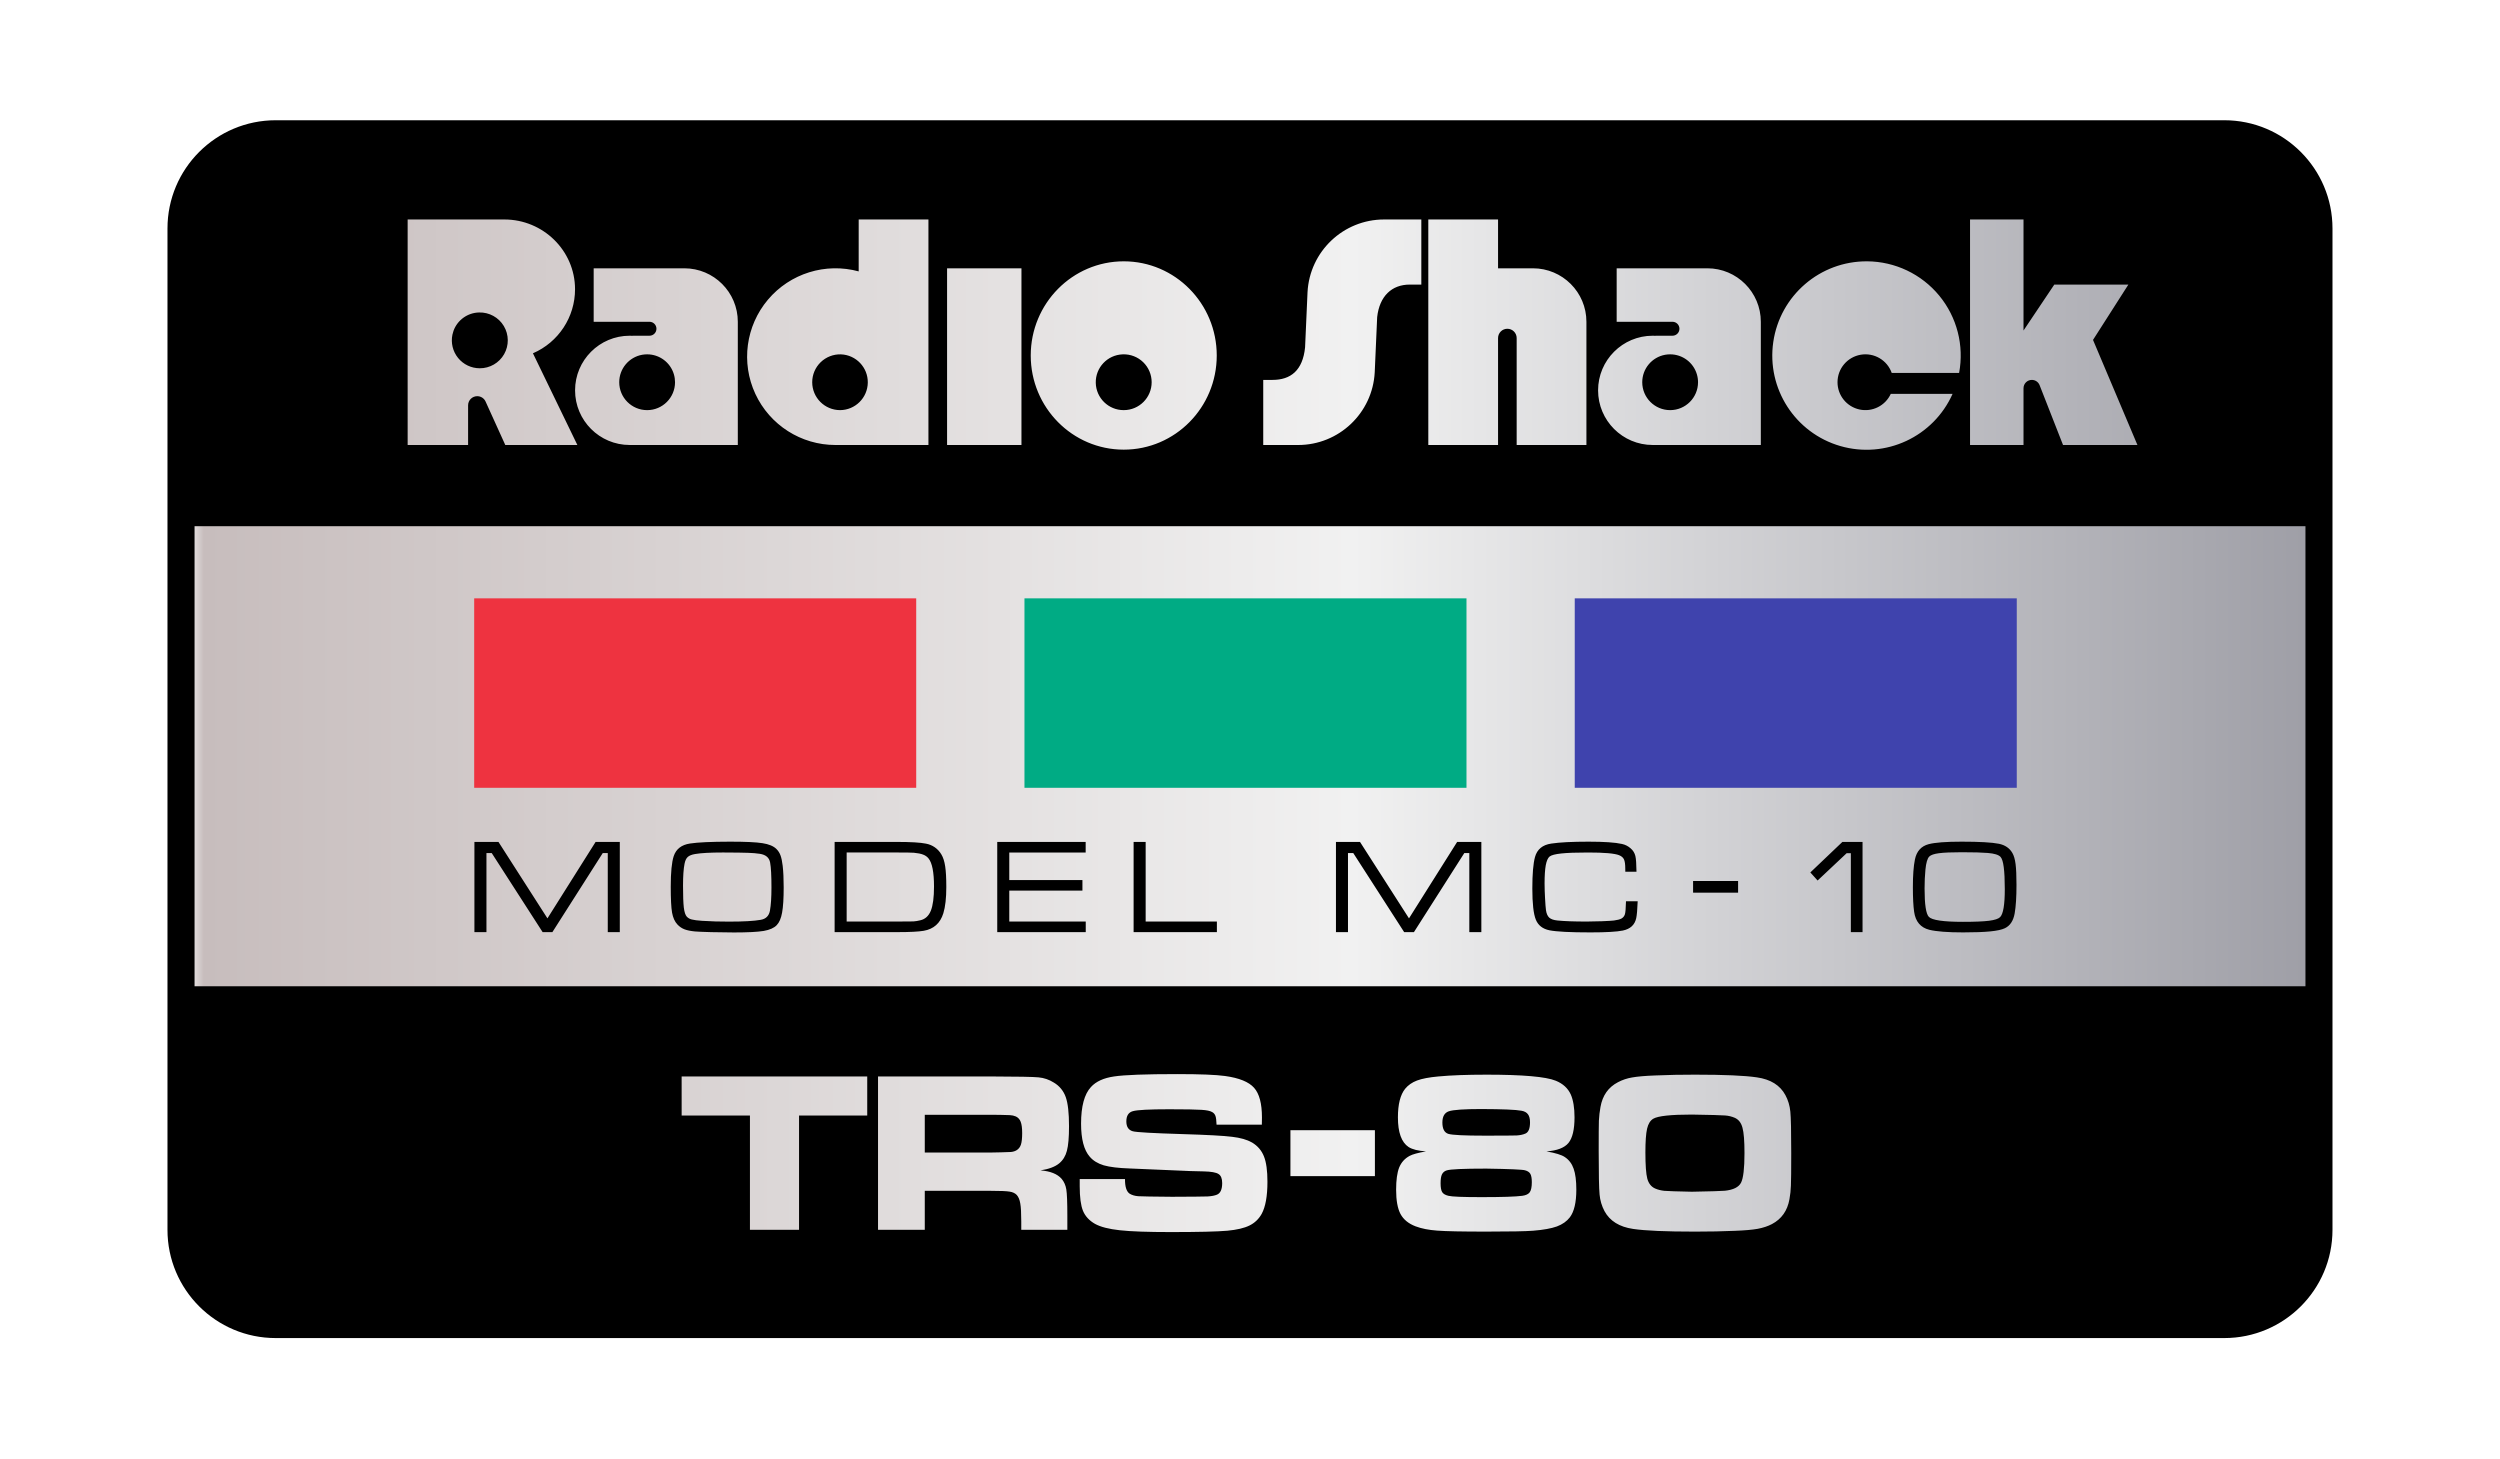
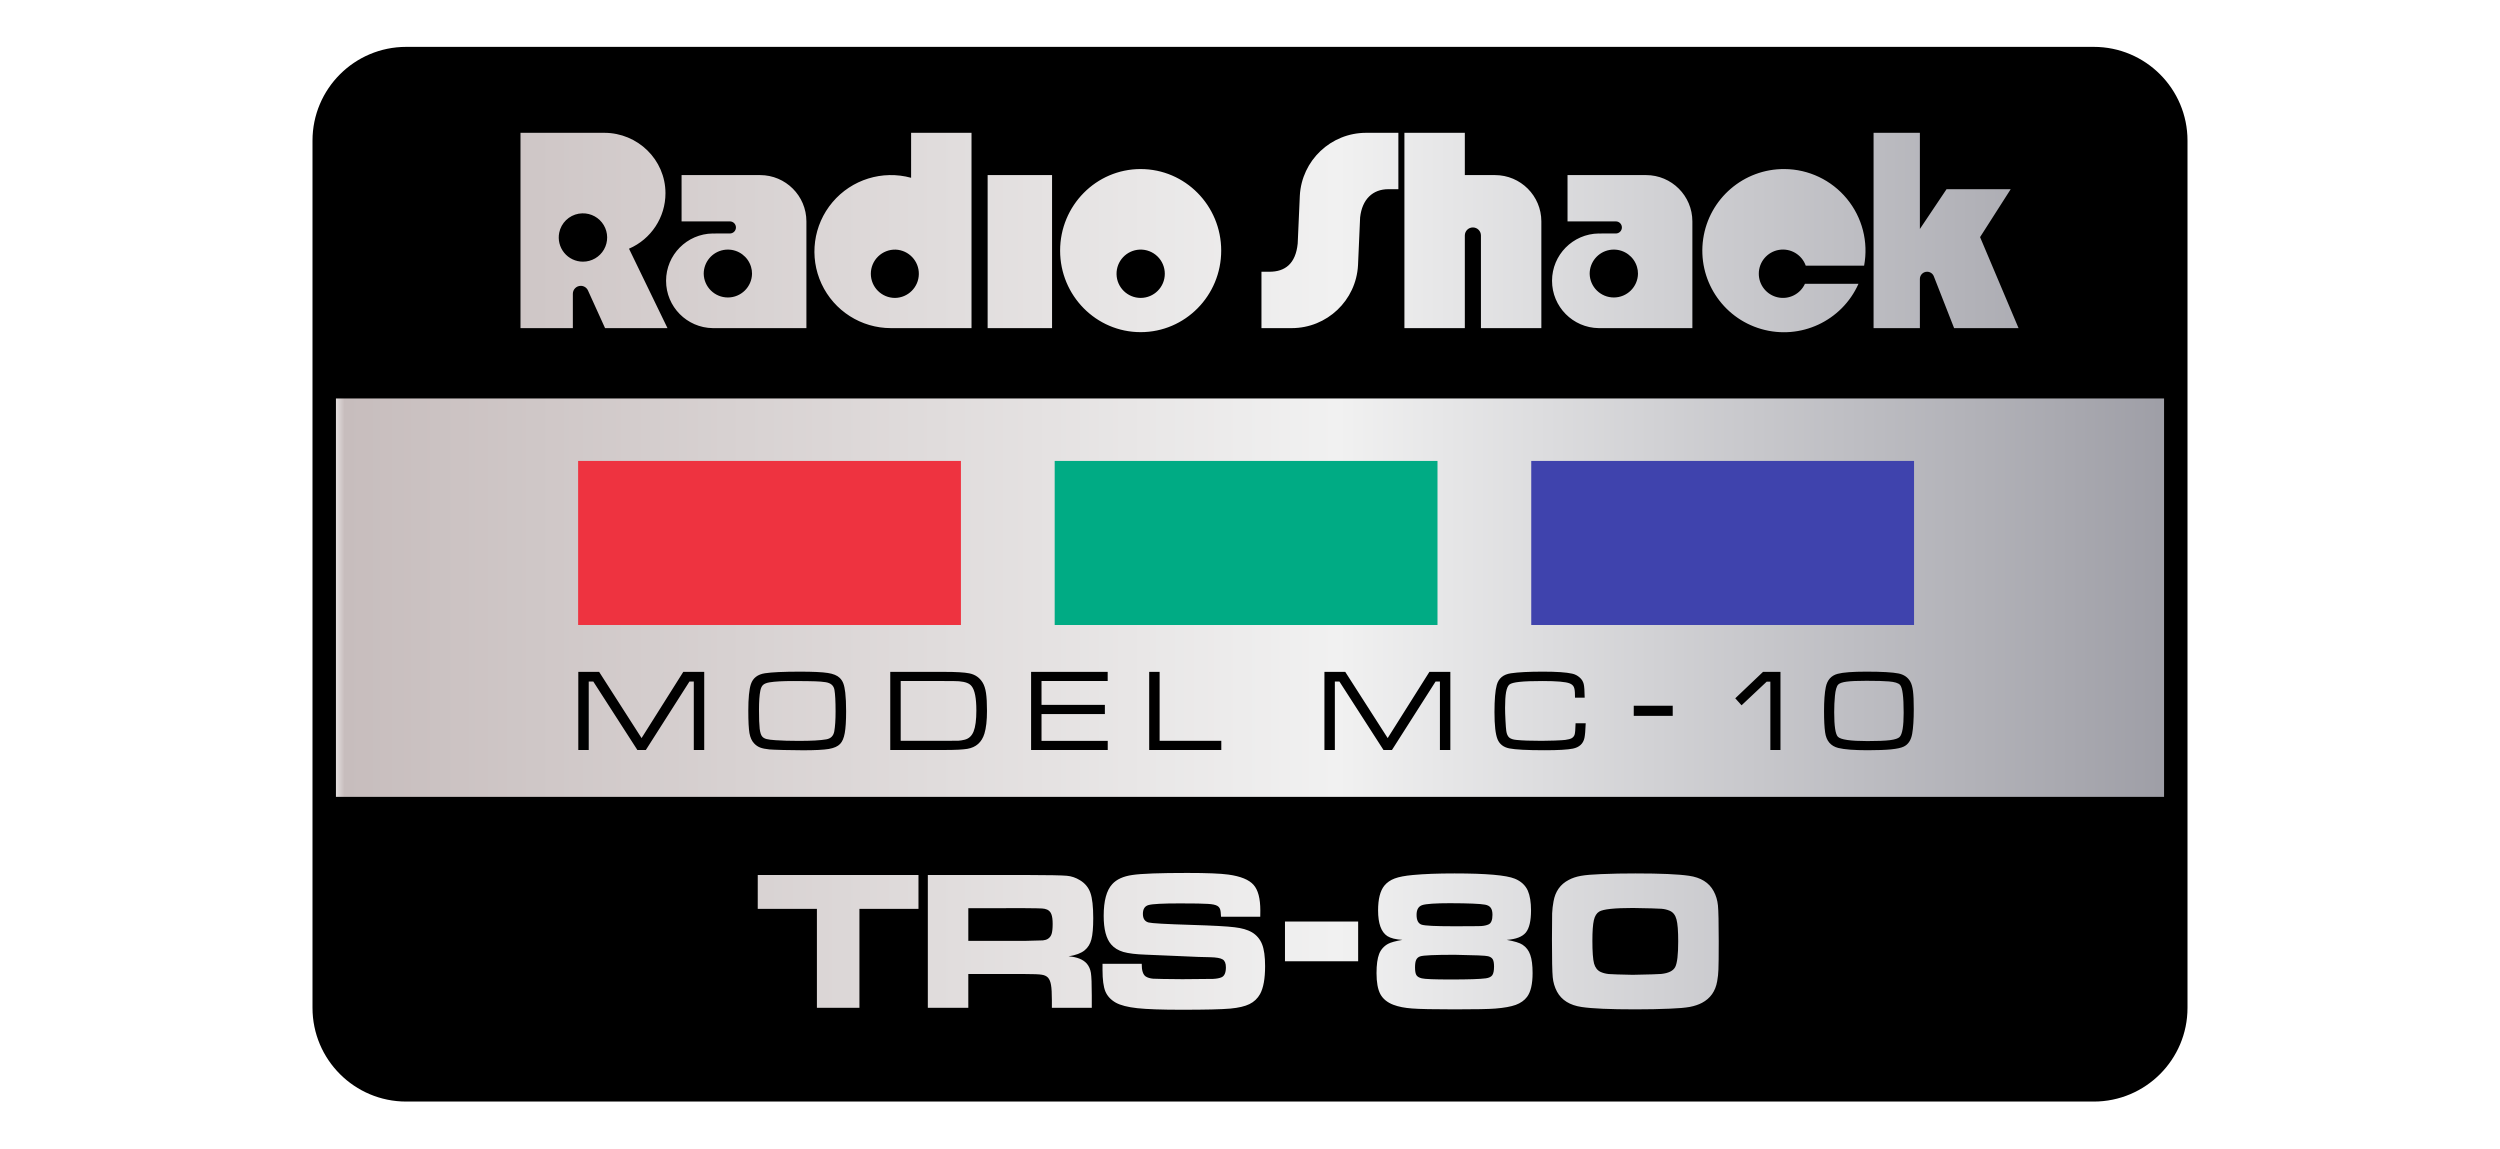
- <svg xmlns="http://www.w3.org/2000/svg" xmlns:xlink="http://www.w3.org/1999/xlink" width="252" height="147" viewBox="0 0 252 147">
+ <svg xmlns="http://www.w3.org/2000/svg" width="320" height="147" viewBox="0 0 320 147">
  <defs>
-     <linearGradient id="b">
-       <stop offset="0" style="stop-color:#b5b5be;stop-opacity:1" />
-       <stop offset="1" style="stop-color:#fff;stop-opacity:1" />
+     <linearGradient id="b" x1="72.5" x2="72.5" y1="-250" gradientTransform="matrix(0 .81934 -.94336 0 41.98 14.053)" gradientUnits="userSpaceOnUse">
+       <stop offset="0" stop-color="#9e9ea6" />
+       <stop offset=".452" stop-color="#f1f1f1" />
+       <stop offset=".991" stop-color="#c7bdbd" />
+       <stop offset="1" stop-color="#fff" />
    </linearGradient>
-     <linearGradient id="a">
-       <stop offset="0" style="stop-color:#9e9ea6;stop-opacity:1" />
-       <stop offset=".452" style="stop-color:#f1f1f1;stop-opacity:1" />
-       <stop offset=".991" style="stop-color:#c7bdbd;stop-opacity:1" />
-       <stop offset="1" style="stop-color:#fff;stop-opacity:1" />
+     <linearGradient id="a" x1="72.501" x2="72.501" y1="-251" y2="1" gradientTransform="matrix(0 .81934 -.94336 0 41.98 14.053)" gradientUnits="userSpaceOnUse">
+       <stop offset="0" stop-color="#b5b5be" />
+       <stop offset="1" stop-color="#fff" />
    </linearGradient>
-     <linearGradient xlink:href="#a" id="d" x1="72.5" x2="72.5" y1="-250" y2="0" gradientTransform="matrix(0 .72676 -.85906 0 18.599 20.888)" gradientUnits="userSpaceOnUse" />
-     <linearGradient xlink:href="#b" id="c" x1="72.501" x2="72.501" y1="-251.003" y2="1" gradientTransform="matrix(0 .72676 -.85906 0 18.599 20.888)" gradientUnits="userSpaceOnUse" />
  </defs>
-   <path d="M234.225 20.162v106.835H17.74V20.162Z" style="display:inline;fill:url(#c);stroke:none;stroke-width:.79;stroke-opacity:1" />
-   <path d="m233.366 20.888-.003 105.382H18.6V20.888Z" style="fill:url(#d);stroke:none;stroke-width:.79;stroke-opacity:1" />
-   <path d="M27.794 12.121a10.91 10.91 0 0 0-10.912 10.912v100.933a10.91 10.91 0 0 0 10.912 10.911h196.41a10.91 10.91 0 0 0 10.911-10.911V23.033a10.91 10.91 0 0 0-10.911-10.912zM41.09 22.123h9.753c3.894 0 7.116 3.128 7.121 7.023a7.03 7.03 0 0 1-4.244 6.466l4.479 9.244h-7.266l-1.987-4.38a.92.92 0 0 0-.84-.541.923.923 0 0 0-.922.922v3.999h-6.093zm45.466 0h7.03v22.733h-9.375a8.906 8.906 0 1 1 2.344-17.499zm52.965 0h3.749v6.563h-1.17c-1.813 0-3.048 1.17-3.282 3.28 0 0-.238 5.43-.246 5.566a7.733 7.733 0 0 1-7.722 7.324h-3.516v-6.562h.938c1.812 0 3.046-.937 3.28-3.28l.247-5.566a7.733 7.733 0 0 1 7.722-7.325m4.452 0h7.031v4.922h3.517a5.39 5.39 0 0 1 5.39 5.39v12.42h-7.031V34.077a.938.938 0 0 0-1.876 0v10.78h-7.03zm54.607 0h5.39v11.193l3.103-4.63h7.468l-3.565 5.577 4.478 10.593h-7.5l-1.425-3.637-.936-2.39a.84.84 0 0 0-.783-.535.84.84 0 0 0-.84.84v5.722h-5.39zm-85.306 4.218c5.177 0 9.374 4.251 9.374 9.493 0 5.241-4.196 9.491-9.374 9.491-5.177 0-9.376-4.249-9.376-9.491 0-5.243 4.199-9.493 9.376-9.493m74.934 0a9.497 9.497 0 0 1 9.27 11.25h-6.792a2.813 2.813 0 0 0-5.465.937 2.813 2.813 0 0 0 5.37 1.172h6.23a9.497 9.497 0 1 1-8.613-13.358Zm-128.366.704h9.139a5.39 5.39 0 0 1 5.39 5.39v12.42H63.474a5.507 5.507 0 0 1 0-11.014q.154 0 .305.01v-.002l-.001-.002v-.006h1.689a.703.703 0 0 0 0-1.406h-5.625zm35.623 0h7.498v17.811h-7.498zm67.495 0h9.14a5.39 5.39 0 0 1 5.391 5.39v12.42h-10.897a5.507 5.507 0 0 1 0-11.014q.154 0 .305.01l-.002-.002v-.002l-.002-.002v-.004h1.69a.703.703 0 0 0 0-1.406h-5.625zM48.296 31.497a2.81 2.81 0 0 0-2.582 1.849 3 3 0 0 0-.11.39 2.814 2.814 0 0 0 2.754 3.386 2.813 2.813 0 1 0-.06-5.625zm16.936 4.22a3 3 0 0 0-.494.042 2.814 2.814 0 0 0-2.32 2.77 2.812 2.812 0 0 0 5.625 0 2.8 2.8 0 0 0-.117-.807 2.81 2.81 0 0 0-2.694-2.005m47.96 0-.033.002a2.812 2.812 0 0 0 .117 5.622 2.813 2.813 0 0 0 2.811-2.813 2.81 2.81 0 0 0-2.895-2.811m55.157 0a3 3 0 0 0-.494.042 2.814 2.814 0 0 0-2.317 2.77 2.812 2.812 0 0 0 5.624 0 2.8 2.8 0 0 0-.119-.807 2.81 2.81 0 0 0-2.694-2.005m-83.583.002a2.81 2.81 0 0 0-2.895 2.81 2.813 2.813 0 0 0 2.811 2.812 2.812 2.812 0 0 0 .084-5.622M19.612 53.04H232.39v46.375H19.612Zm99.087 55.23q3.409 0 4.79.191 2.13.296 2.923 1.19.793.884.792 2.99 0 .192-.01.726h-4.565q-.023-.646-.113-.885a.7.7 0 0 0-.329-.385q-.306-.181-1.076-.226-.77-.056-3.26-.057-3.001 0-3.66.192-.656.182-.656 1.032 0 .816.657.996.543.148 4.994.283 3.749.113 5.006.272 1.269.147 2.016.577.85.51 1.2 1.405.351.882.35 2.548 0 2.185-.587 3.25-.442.782-1.234 1.167-.782.385-2.21.52-1.529.136-5.695.137-3.489 0-5.153-.183-1.665-.18-2.504-.645-.872-.498-1.21-1.314-.33-.815-.33-2.48v-.724h4.565q-.011 1.145.463 1.473.34.214.872.259.544.034 3.398.057 2.99-.011 3.59-.034.6-.034.95-.181.522-.216.523-1.167 0-.69-.375-.916-.362-.238-1.495-.262-.87 0-3.69-.134-2.889-.137-3.76-.16-1.7-.057-2.616-.316-.906-.272-1.416-.872-.872-.998-.872-3.33 0-2.617.996-3.693.759-.837 2.332-1.064 1.575-.238 6.4-.238zm31.112.056q5.525 0 7.01.611 1.087.443 1.517 1.394.374.861.374 2.298 0 1.836-.612 2.583-.611.735-2.218.849 1.358.237 1.845.566.634.42.895 1.178.272.758.272 2.118-.001 1.913-.647 2.775-.464.611-1.312.928-.85.306-2.39.43-1.133.09-4.734.09-3.646 0-4.939-.1-1.29-.092-2.184-.432-1.066-.407-1.519-1.245-.44-.838-.44-2.445 0-1.451.305-2.233.318-.78 1.053-1.177.465-.249 1.654-.453-1.19-.08-1.756-.442-1.076-.713-1.075-2.99 0-1.97.725-2.877.453-.554 1.2-.836.748-.283 2.15-.409 1.916-.18 4.826-.18zm21.04 0q4.418 0 6.241.272 2.073.295 2.876 1.79.407.748.499 1.664.09.918.09 4.18 0 2.558-.033 3.272a9 9 0 0 1-.148 1.382q-.306 1.733-1.767 2.503-.6.316-1.426.475-.815.147-2.321.203-1.811.08-3.998.08-4.428 0-6.251-.272-2.073-.306-2.878-1.788a4.4 4.4 0 0 1-.497-1.677q-.09-.928-.09-4.383-.001-2.355.02-3.058.036-.714.16-1.382.305-1.745 1.766-2.502a4.7 4.7 0 0 1 1.415-.476q.828-.147 2.334-.203a91 91 0 0 1 4.008-.08m-102.142.181h18.708v3.941h-6.873v11.518h-4.95v-11.518H68.71zm19.796 0h11.382q4.009.011 4.8.091a3.45 3.45 0 0 1 1.53.52 2.73 2.73 0 0 1 1.211 1.473q.33.928.329 2.934 0 1.687-.215 2.479-.204.792-.782 1.268-.621.51-1.879.703 1.485.113 2.13.85.373.442.474 1.075.102.623.103 2.627v1.439h-4.644v-.826q0-1.29-.101-1.835-.09-.555-.352-.85-.26-.272-.725-.34-.452-.079-1.912-.08h-6.637v3.93h-4.712zm60.828 3.284q-2.64 0-3.296.228-.645.225-.645 1.13 0 .952.6 1.145.6.18 3.646.18 2.696.001 3.24-.02.542-.035.893-.194.454-.204.455-1.12 0-.544-.205-.816-.203-.284-.657-.362-.837-.16-4.031-.17m21.234.556q-3.216 0-3.918.42-.453.27-.623 1.006-.17.737-.17 2.39 0 1.915.193 2.65.204.725.781.984.408.181.93.238.53.045 2.784.091 2.888-.056 3.33-.101 1.268-.136 1.62-.805.35-.68.35-2.989 0-1.834-.203-2.559-.193-.736-.77-.996a3 3 0 0 0-.987-.238q-.542-.045-3.317-.09m-77.35.021v3.806h6.625a69 69 0 0 0 2.062-.056q.34-.034.577-.182.306-.192.43-.566.124-.385.124-1.154 0-.759-.147-1.134a.94.94 0 0 0-.487-.543 1.7 1.7 0 0 0-.6-.135 50 50 0 0 0-1.97-.036zm36.858 1.553h8.515v4.631h-8.515zm19.734 3.873q-3.454 0-3.987.181a.76.76 0 0 0-.476.407q-.135.284-.135.884 0 .634.158.894.159.26.624.374.52.136 3.363.135 3.091 0 4.1-.135.543-.078.747-.362.204-.295.204-1.009 0-.577-.147-.838-.148-.26-.544-.362-.373-.113-3.907-.169" style="display:inline;stroke-width:.909" />
-   <path fill="#3f43ad" d="M158.734 60.314h44.556V79.41h-44.556Z" style="display:inline;stroke-width:.909" />
-   <path fill="#00ab84" d="M103.266 60.314h44.556V79.41h-44.556z" style="display:inline;stroke-width:.909" />
-   <path fill="#ee3340" d="M47.798 60.314h44.556V79.41H47.798Z" style="display:inline;stroke-width:.909" />
-   <path d="M73.573 84.84q-2.838.006-4.017.186-1.286.193-1.645 1.272-.3.913-.3 3.085 0 1.838.133 2.61.139.773.545 1.2.307.326.7.479.393.154 1.073.22.394.033 1.639.068a86 86 0 0 0 2.279.032q2.085 0 2.998-.153.917-.16 1.317-.586.387-.4.54-1.26.16-.865.16-2.545 0-1.312-.1-2.172-.08-.679-.22-1.051a1.74 1.74 0 0 0-.419-.654q-.44-.431-1.4-.579-.951-.153-3.283-.152m86.548 0q-2.471 0-3.75.192-1.326.193-1.645 1.36-.267.984-.267 3.163 0 2.285.354 3.15.353.861 1.371 1.068 1.073.213 4.124.213 2.352 0 3.271-.186 1.132-.234 1.352-1.247.1-.466.147-1.705H163.9q-.027 1.086-.114 1.325a.73.73 0 0 1-.339.414q-.246.133-.753.199-.26.034-1.213.074-.945.032-1.53.032-1.92 0-2.953-.106-.566-.053-.833-.286-.259-.24-.332-.766-.046-.334-.094-1.22a29 29 0 0 1-.046-1.446q0-1.185.119-1.85.127-.666.387-.88.273-.212 1.172-.307.9-.099 2.691-.099 2.472 0 3.145.273.367.147.492.427.128.273.128.925 0 .08.005.313h1.126q-.014-1.185-.114-1.592a1.43 1.43 0 0 0-.472-.76 1.9 1.9 0 0 0-.872-.446q-1.02-.232-3.378-.232zm37.613 0q-2.365 0-3.325.252-1.132.3-1.385 1.545-.207 1.005-.206 2.8 0 1.59.126 2.47.207 1.485 1.54 1.818 1.072.26 3.402.261 1.725 0 2.74-.101 1.011-.1 1.464-.32.786-.372.986-1.484.186-1.046.186-2.885 0-1.38-.092-2.099-.093-.725-.32-1.112-.426-.739-1.358-.932-1.066-.213-3.758-.213m-149.913.026v9.092h1.213V85.99h.533l5.129 7.967h.985l5.076-7.967h.506v7.967h1.213v-9.092h-2.438l-4.856 7.706-4.937-7.706Zm36.309 0v9.092h6.368q1.819 0 2.604-.133 1.52-.26 1.986-1.766.3-.978.3-2.65 0-1.338-.114-2.085-.113-.753-.385-1.2a2.26 2.26 0 0 0-1.553-1.085q-.846-.174-2.932-.173zm16.392 0v9.092l8.921.002v-1.068h-7.708v-3.117h7.374V88.71h-7.374v-2.778h7.7v-1.066zm13.746 0v9.092h8.394v-1.066h-7.18v-8.026zm20.396 0v9.092h1.213V85.99h.533l5.129 7.967h.986l5.076-7.967h.506v7.967h1.213v-9.092h-2.439l-4.855 7.706-4.938-7.706zm51.048 0-3.23 3.076.733.814 2.925-2.751h.426v7.953h1.178v-9.092zm12.068 1.04q1.74 0 2.579.072 1.005.08 1.298.4.22.247.32 1.033.105.786.106 2.219 0 2.344-.472 2.816-.253.255-1.12.368-.859.107-2.631.107-2.951 0-3.43-.501-.432-.44-.433-2.858 0-.998.087-1.91.1-1.02.385-1.313.248-.24.974-.334.732-.1 2.337-.1m-124.907.026q1.879.007 2.538.034.66.02 1.186.1.9.139 1.032.885.135.733.134 2.524 0 1.466-.153 2.32-.147.792-.933.925-1 .18-3.198.18a40 40 0 0 1-2.71-.08q-.707-.047-1.034-.134a1 1 0 0 1-.5-.279q-.22-.233-.306-.92-.08-.693-.08-2.198 0-1.466.154-2.226.093-.472.32-.678.233-.214.753-.3.892-.153 2.797-.153m12.47 0h5.042q1.392 0 1.738.027.587.052.926.186.34.126.547.386.552.679.552 2.825 0 1.651-.32 2.444-.319.792-1.058.966-.38.093-.7.114-.313.013-1.625.012h-5.102zm85.32 2.874v1.179h4.537v-1.18z" style="font-variant-ligatures:normal;font-variant-position:normal;font-variant-caps:normal;font-variant-numeric:normal;font-variant-alternates:normal;font-feature-settings:normal;text-indent:0;text-decoration-line:none;text-decoration-style:solid;text-decoration-color:#000;text-transform:none;text-orientation:mixed;white-space:normal;shape-padding:0;display:inline;stroke-width:.909;paint-order:normal" />
+   <path fill="url(#a)" d="M278.765 13.234v120.444H41.035V13.234Z" style="display:inline;fill:url(#a);stroke-width:.879" />
+   <path fill="url(#b)" d="m277.822 14.053-.003 118.806H41.976V14.053Z" style="display:inline;fill:url(#b);stroke-width:.879" />
+   <path d="M52 6a12 12 0 0 0-12 12v111a12 12 0 0 0 12 12h216a12 12 0 0 0 12-12V18a12 12 0 0 0-12-12zm14.623 11h10.725c4.283 0 7.827 3.44 7.832 7.723a7.73 7.73 0 0 1-4.668 7.11L85.438 42h-7.99l-2.186-4.817a1.01 1.01 0 0 0-.924-.595 1.015 1.015 0 0 0-1.013 1.013V42h-6.702zm49.999 0h7.732v25h-10.31a9.795 9.795 0 1 1 2.577-19.244zm58.247 0h4.123v7.217h-1.287c-1.993 0-3.352 1.287-3.61 3.607 0 0-.261 5.971-.269 6.121A8.505 8.505 0 0 1 165.334 42h-3.867v-7.217h1.03c1.994 0 3.35-1.03 3.608-3.608 0 0 .264-5.971.272-6.12A8.505 8.505 0 0 1 174.869 17m4.896 0h7.733v5.412h3.867a5.93 5.93 0 0 1 5.928 5.928V42h-7.733V30.143a1.031 1.031 0 0 0-2.062 0V42h-7.733zm60.052 0h5.928v12.309l3.412-5.092h8.213l-3.92 6.133L258.374 42h-8.248l-1.566-4-1.03-2.629a.92.92 0 0 0-.861-.588.924.924 0 0 0-.924.924V42h-5.928zm-93.813 4.639c5.694 0 10.31 4.674 10.31 10.439s-4.616 10.437-10.31 10.437c-5.693 0-10.31-4.672-10.31-10.437 0-5.766 4.617-10.44 10.31-10.44m82.407 0a10.444 10.444 0 0 1 10.195 12.37h-7.47a3.093 3.093 0 0 0-6.01 1.032 3.094 3.094 0 0 0 5.906 1.289h6.852a10.444 10.444 0 1 1-9.473-14.691m-141.17.773h10.051a5.93 5.93 0 0 1 5.928 5.928V42H91.236a6.057 6.057 0 0 1 0-12.113q.17 0 .336.01v-.003l-.002-.002v-.006h1.857a.773.773 0 0 0 0-1.547h-6.185zm39.176 0h8.246V42h-8.246zm74.226 0h10.053a5.93 5.93 0 0 1 5.928 5.928V42H204.64a6.057 6.057 0 0 1 0-12.113q.17 0 .336.01l-.002-.003v-.002l-.002-.002v-.004h1.857a.773.773 0 0 0 0-1.547h-6.185zm-126.1 4.896a3.09 3.09 0 0 0-2.84 2.034 3 3 0 0 0-.12.43 3.095 3.095 0 0 0 3.029 3.722 3.093 3.093 0 1 0-.067-6.185zm18.625 4.64a3 3 0 0 0-.543.048 3.095 3.095 0 0 0-2.55 3.045 3.093 3.093 0 0 0 6.185 0 3 3 0 0 0-.129-.887 3.09 3.09 0 0 0-2.963-2.205zm52.743 0-.037.003a3.093 3.093 0 0 0 .13 6.183 3.093 3.093 0 0 0 3.091-3.093 3.093 3.093 0 0 0-3.184-3.092zm60.657 0a3 3 0 0 0-.543.048 3.095 3.095 0 0 0-2.548 3.045 3.093 3.093 0 0 0 6.185 0 3 3 0 0 0-.13-.887 3.09 3.09 0 0 0-2.964-2.205m-91.919.003a3.093 3.093 0 0 0-3.183 3.09 3.093 3.093 0 0 0 3.092 3.093 3.093 3.093 0 0 0 .091-6.183M43 51h234v50.999H43zm108.97 60.737q3.748 0 5.267.21 2.342.325 3.215 1.31.87.97.87 3.286.001.214-.01.8h-5.02q-.026-.712-.125-.973a.78.78 0 0 0-.362-.424q-.337-.199-1.183-.248-.847-.063-3.586-.063-3.3 0-4.023.211-.723.2-.723 1.135 0 .897.723 1.096.597.161 5.492.31 4.123.125 5.505.3 1.396.16 2.217.634a3.07 3.07 0 0 1 1.32 1.545q.386.971.385 2.802.001 2.404-.646 3.575a3.07 3.07 0 0 1-1.358 1.283q-.859.423-2.43.572-1.68.15-6.263.15-3.835-.001-5.666-.2-1.832-.2-2.754-.71-.959-.548-1.332-1.445-.36-.896-.361-2.727v-.796h5.02q-.014 1.257.51 1.619.373.236.958.285.598.038 3.736.062 3.289-.012 3.95-.037.659-.037 1.045-.199.573-.237.574-1.283 0-.76-.412-1.008-.4-.261-1.645-.287-.959 0-4.058-.149-3.177-.15-4.135-.175-1.869-.062-2.877-.348-.996-.3-1.557-.959-.96-1.096-.959-3.662 0-2.877 1.096-4.06.834-.922 2.564-1.17 1.731-.262 7.037-.262m34.214.062q6.078 0 7.71.672 1.194.487 1.667 1.533.411.946.412 2.528 0 2.018-.673 2.84-.672.81-2.44.933 1.494.261 2.03.623.697.46.984 1.295.3.835.299 2.33 0 2.105-.711 3.05-.509.674-1.444 1.022-.934.337-2.629.473-1.244.1-5.205.1-4.01 0-5.431-.112-1.42-.1-2.402-.474-1.171-.449-1.67-1.37-.486-.92-.485-2.689 0-1.595.336-2.455a2.5 2.5 0 0 1 1.159-1.295q.51-.273 1.818-.498-1.309-.087-1.932-.486-1.181-.784-1.181-3.287 0-2.168.797-3.164.498-.61 1.32-.92.822-.312 2.365-.45 2.105-.198 5.307-.199zm23.14 0q4.857 0 6.863.3 2.278.323 3.162 1.968.448.822.549 1.83.1 1.01.1 4.596 0 2.814-.038 3.6-.025.77-.162 1.519-.336 1.905-1.943 2.752-.66.349-1.569.523-.896.161-2.553.223-1.993.088-4.396.088-4.87 0-6.875-.3-2.28-.334-3.164-1.966a4.9 4.9 0 0 1-.547-1.844q-.1-1.021-.1-4.82 0-2.59.024-3.363.038-.785.176-1.52.335-1.917 1.941-2.752.66-.36 1.557-.523.91-.161 2.566-.223a100 100 0 0 1 4.408-.088m-112.33.2h20.573v4.334h-7.558v12.666h-5.443v-12.666h-7.573zm21.77 0h12.517q4.409.012 5.28.1.871.074 1.681.571.971.585 1.332 1.62.362 1.021.362 3.226 0 1.856-.237 2.727-.225.871-.86 1.394-.684.561-2.066.774 1.632.124 2.342.933.41.486.522 1.184.112.684.113 2.889v1.582h-5.107v-.909q0-1.42-.112-2.017-.1-.611-.386-.936-.287-.299-.797-.373-.498-.088-2.104-.088h-7.299v4.322h-5.181zm66.893 3.61q-2.901.001-3.625.25-.71.249-.709 1.245 0 1.046.66 1.258.66.2 4.01.199 2.964 0 3.563-.023.597-.038.982-.213.499-.224.5-1.233 0-.597-.224-.896-.224-.311-.723-.399-.921-.174-4.434-.187m23.352.612q-3.536 0-4.308.461-.498.299-.686 1.108-.186.81-.187 2.628 0 2.106.213 2.914.225.797.859 1.083.449.199 1.022.261.584.05 3.062.1 3.176-.062 3.662-.112 1.395-.15 1.781-.884.386-.747.385-3.287.001-2.017-.223-2.815-.211-.81-.847-1.095a3.3 3.3 0 0 0-1.084-.262q-.598-.05-3.649-.1m-85.063.024v4.185h7.286a76 76 0 0 0 2.267-.062q.374-.038.635-.2a1.13 1.13 0 0 0 .473-.623q.135-.423.136-1.27 0-.833-.162-1.245a1.03 1.03 0 0 0-.535-.598 1.9 1.9 0 0 0-.66-.148q-.374-.026-2.166-.04zm40.533 1.707h9.366v5.093h-9.366zm21.703 4.26q-3.798 0-4.384.199a.83.83 0 0 0-.524.447q-.149.311-.148.972 0 .697.174.983t.685.412q.573.149 3.7.148 3.399.001 4.507-.148.598-.087.822-.398.225-.325.225-1.11 0-.634-.162-.922-.162-.285-.598-.398-.41-.124-4.297-.186" style="display:inline" />
+   <path fill="#3f43ad" d="M196 58.999h48.999v21H196Z" style="display:inline" />
+   <path fill="#00ab84" d="M135 58.999h48.999v21H135Z" style="display:inline" />
+   <path fill="#ee3340" d="M74 58.999h48.999v21H74Z" style="display:inline" />
+   <path d="M102.34 85.971q-3.12.007-4.418.205-1.414.212-1.809 1.398-.33 1.004-.33 3.393 0 2.022.147 2.871.152.85.6 1.319.336.359.769.527.432.168 1.18.242.432.038 1.802.074a95 95 0 0 0 2.506.035q2.293 0 3.297-.167 1.01-.176 1.45-.645.424-.44.593-1.385.176-.952.176-2.799 0-1.443-.11-2.388-.088-.747-.242-1.157a1.9 1.9 0 0 0-.46-.718q-.484-.477-1.54-.637-1.047-.168-3.611-.168m95.18 0q-2.718 0-4.125.21-1.457.215-1.809 1.497-.293 1.084-.293 3.479 0 2.513.39 3.464.387.946 1.507 1.174 1.18.235 4.535.235 2.586 0 3.598-.206 1.245-.256 1.486-1.37.11-.513.162-1.876h-1.297q-.03 1.194-.125 1.457a.8.8 0 0 1-.373.455q-.27.146-.828.22-.285.037-1.334.081-1.04.036-1.683.035-2.111 0-3.247-.117-.622-.058-.916-.314-.285-.264-.365-.842-.052-.367-.103-1.342-.052-.975-.051-1.59 0-1.303.13-2.035.14-.732.427-.967.3-.235 1.289-.338.988-.11 2.959-.109 2.718 0 3.459.3.402.161.54.47.14.3.141 1.017 0 .088.006.344h1.239q-.015-1.304-.125-1.75a1.57 1.57 0 0 0-.52-.836 2.07 2.07 0 0 0-.959-.49q-1.121-.256-3.715-.256m41.363 0q-2.601 0-3.656.277-1.245.33-1.524 1.7-.226 1.106-.226 3.078 0 1.75.139 2.716.226 1.635 1.693 2 1.179.286 3.742.288 1.898-.001 3.012-.112 1.113-.11 1.611-.351.864-.41 1.084-1.633.205-1.15.205-3.172 0-1.517-.101-2.309-.103-.798-.352-1.222-.469-.813-1.494-1.026-1.173-.234-4.133-.234m-164.86.03v9.997h1.334v-8.761h.586l5.64 8.761h1.085l5.582-8.761h.556v8.761h1.334V86h-2.68l-5.34 8.475L76.689 86zm39.93 0v9.997h7.004q2 0 2.863-.146 1.671-.285 2.184-1.942.33-1.076.33-2.914 0-1.472-.125-2.293-.124-.829-.424-1.32-.586-.967-1.707-1.193-.93-.19-3.225-.19zm18.027 0v9.997l9.81.002v-1.173h-8.476v-3.428h8.11v-1.172h-8.11v-3.055h8.469V86zm15.117 0v9.997h9.23v-1.172h-7.896V86zm22.43 0v9.997h1.334v-8.761h.586l5.64 8.761h1.085l5.582-8.761h.556v8.761h1.334V86h-2.681l-5.34 8.475-5.43-8.475zm56.139 0-3.553 3.382.807.895 3.217-3.026h.469v8.746h1.294V86zm13.271 1.142q1.912 0 2.836.08 1.105.088 1.428.44.24.271.351 1.136.117.865.117 2.44.001 2.578-.52 3.097-.278.28-1.23.405-.945.117-2.894.117-3.245-.001-3.772-.551-.476-.483-.476-3.143 0-1.098.095-2.101.11-1.121.424-1.444.272-.263 1.07-.367.807-.11 2.57-.11zm-137.36.03q2.066.007 2.791.036.725.022 1.305.11.989.153 1.134.974.147.806.147 2.776 0 1.612-.168 2.55-.162.872-1.025 1.018-1.1.197-3.518.197-1.7 0-2.98-.088-.778-.051-1.137-.146-.36-.094-.549-.307-.242-.256-.338-1.011-.088-.763-.088-2.418.001-1.612.17-2.448.102-.519.352-.746.256-.234.828-.33.981-.168 3.076-.168m13.713 0h5.545q1.53 0 1.912.029.644.058 1.018.205.374.138.601.423.609.748.608 3.108 0 1.816-.352 2.687-.351.873-1.164 1.063-.417.102-.77.125-.345.014-1.787.013h-5.611zm93.83 3.16v1.296h4.988v-1.297z" style="font-variant-ligatures:normal;font-variant-position:normal;font-variant-caps:normal;font-variant-numeric:normal;font-variant-alternates:normal;font-feature-settings:normal;text-indent:0;text-decoration-line:none;text-decoration-style:solid;text-decoration-color:#000;text-transform:none;text-orientation:mixed;white-space:normal;shape-padding:0;display:inline;paint-order:normal" />
</svg>
